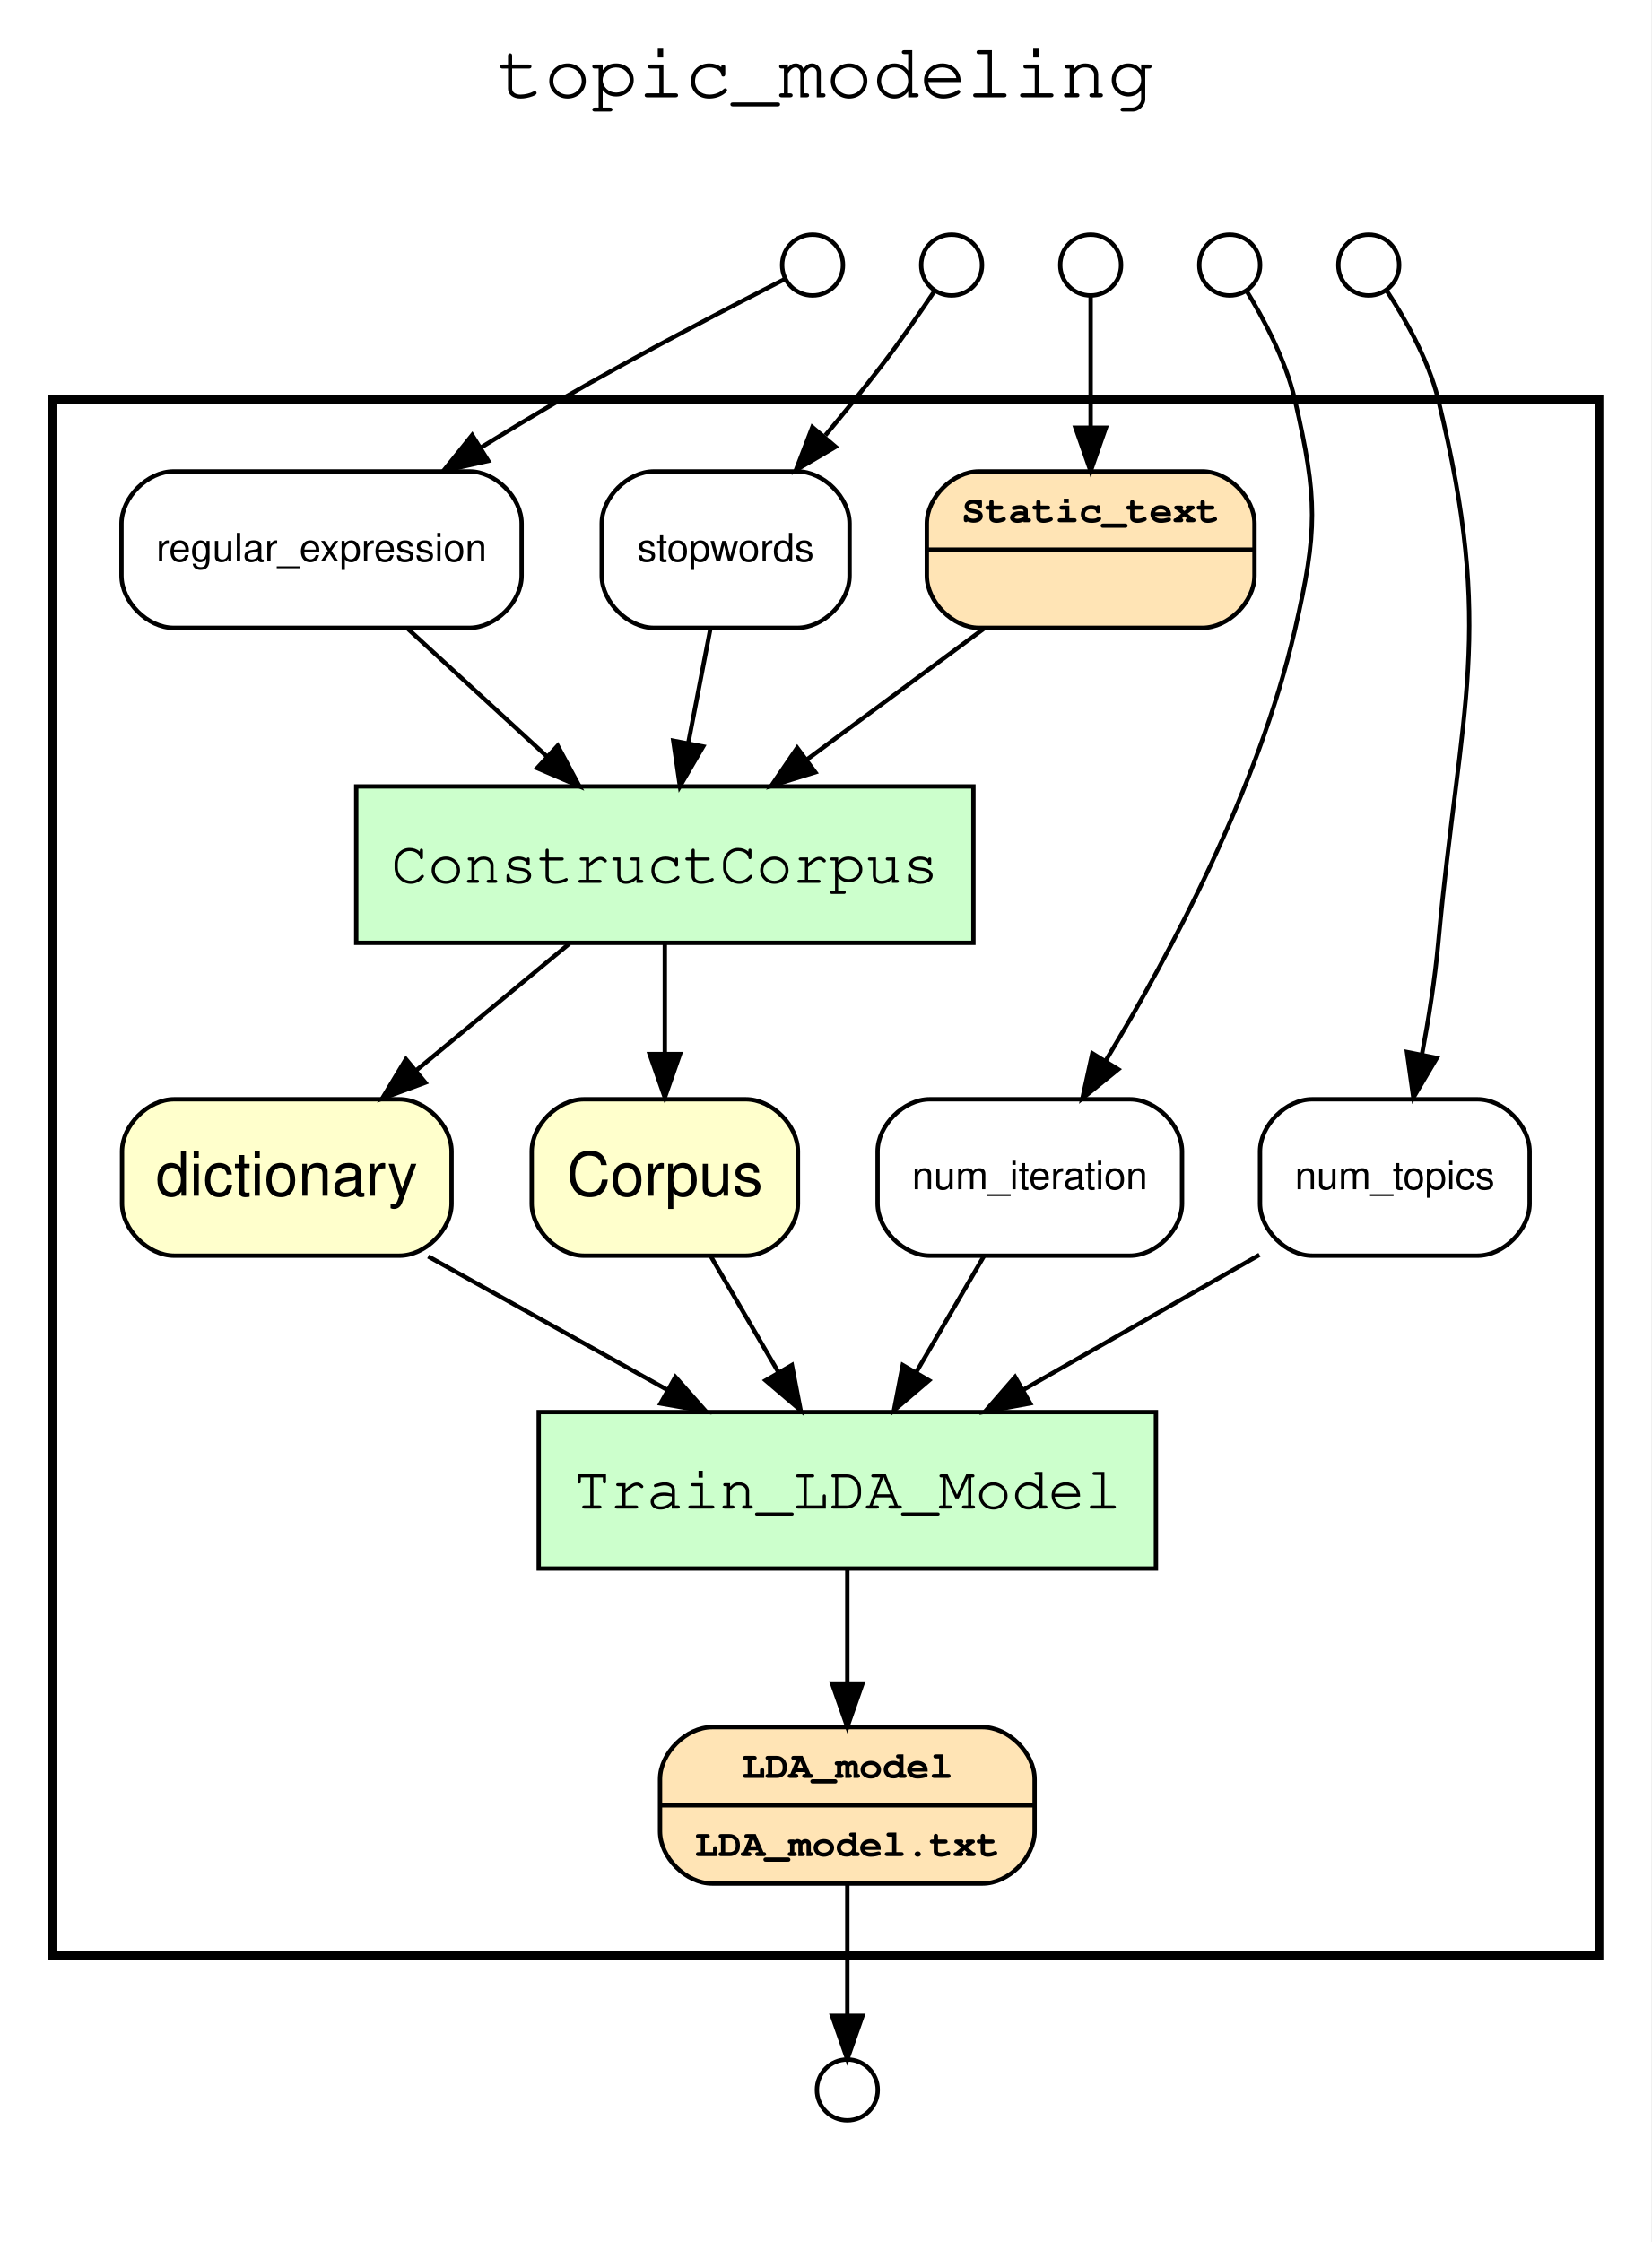
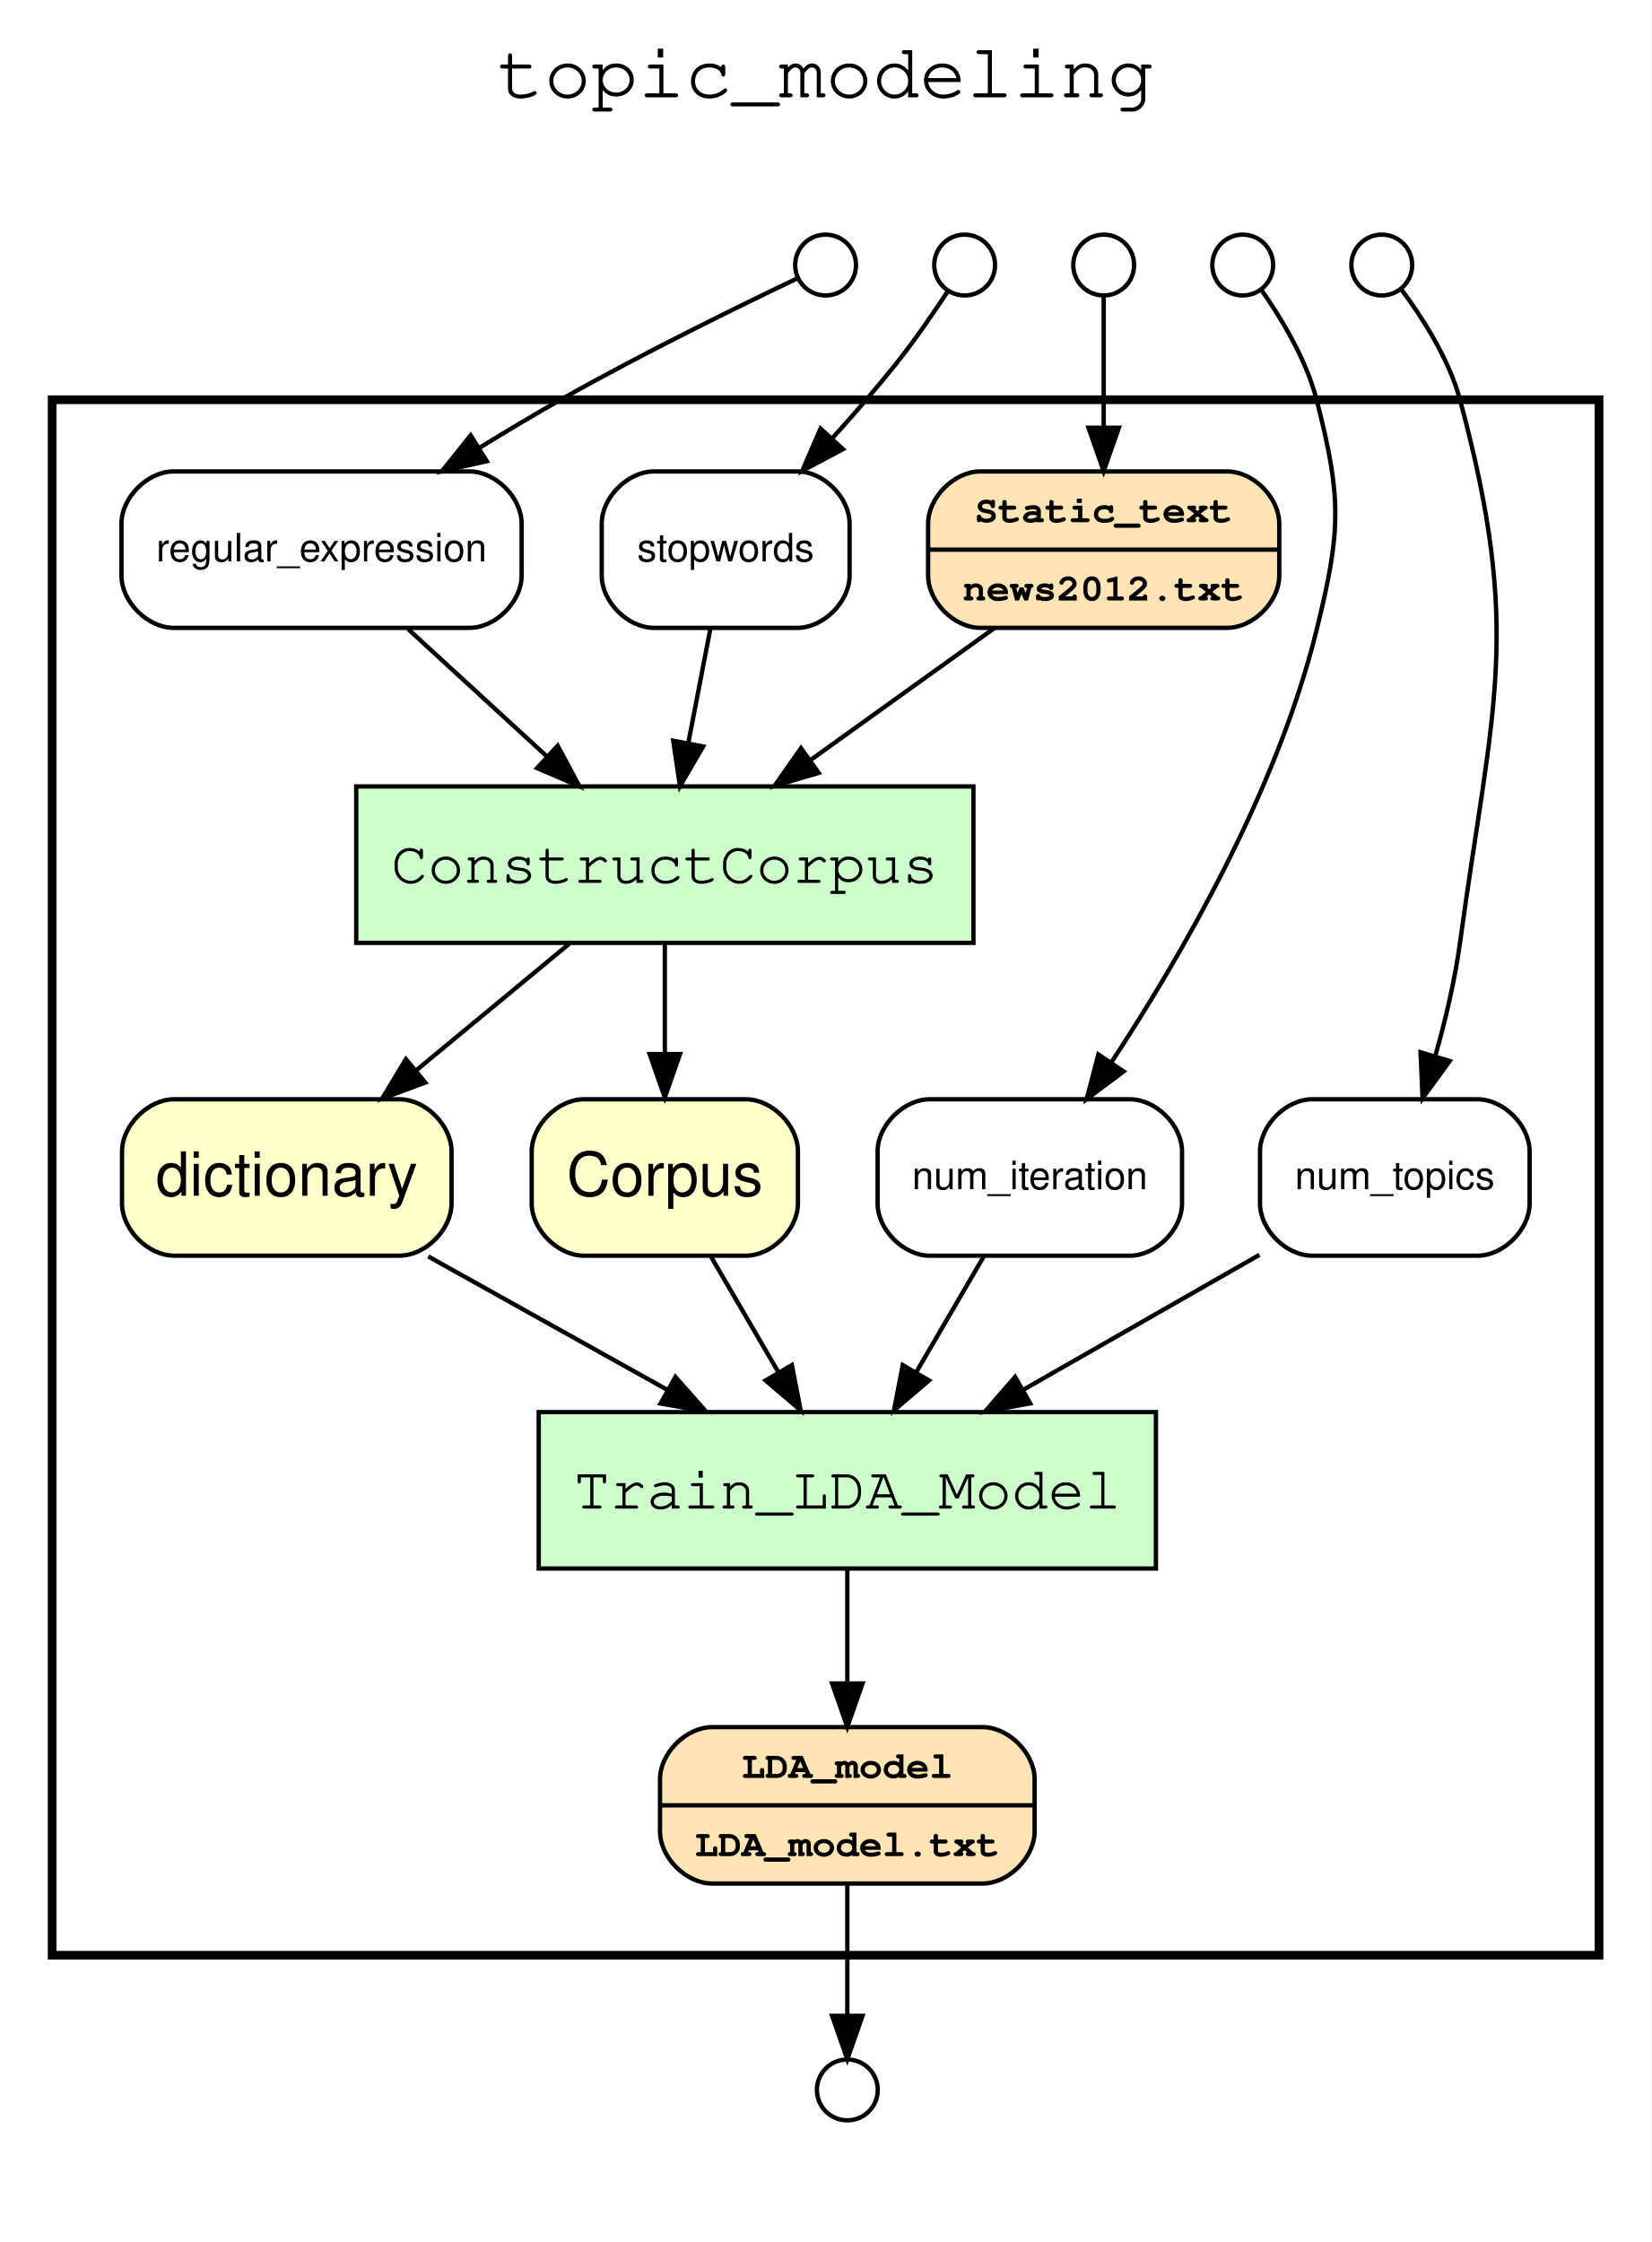
<svg xmlns="http://www.w3.org/2000/svg" width="380pt" height="516pt" viewBox="0.00 0.00 380.00 516.00">
  <g id="graph0" class="graph" transform="scale(1 1) rotate(0) translate(4 512)">
    <polygon fill="white" stroke="transparent" points="-4,4 -4,-512 376,-512 376,4 -4,4" />
    <text text-anchor="middle" x="186" y="-489.6" font-family="Courier,monospace" font-size="18.00">topic_modeling</text>
    <g id="clust1" class="cluster">
      <polygon fill="none" stroke="black" stroke-width="2" points="8,-62 8,-420 364,-420 364,-62 8,-62" />
    </g>
    <g id="clust2" class="cluster">
      <polygon fill="none" stroke="white" stroke-width="2" points="16,-70 16,-412 356,-412 356,-70 16,-70" />
    </g>
    <g id="clust3" class="cluster">
-       <polygon fill="none" stroke="white" stroke-width="2" points="160,-428 160,-474 334,-474 334,-428 160,-428" />
+       <polygon fill="none" stroke="white" stroke-width="2" points="163,-428 163,-474 337,-474 337,-428 163,-428" />
    </g>
    <g id="clust4" class="cluster">
-       <polygon fill="none" stroke="white" stroke-width="2" points="168,-436 168,-466 326,-466 326,-436 168,-436" />
+       <polygon fill="none" stroke="white" stroke-width="2" points="171,-436 171,-466 329,-466 329,-436 171,-436" />
    </g>
    <g id="clust5" class="cluster">
      <polygon fill="none" stroke="white" stroke-width="2" points="168,-8 168,-54 214,-54 214,-8 168,-8" />
    </g>
    <g id="clust6" class="cluster">
      <polygon fill="none" stroke="white" stroke-width="2" points="176,-16 176,-46 206,-46 206,-16 176,-16" />
    </g>
    <g id="node1" class="node">
      <polygon fill="#ccffcc" stroke="black" points="220.021,-331 77.98,-331 77.98,-295 220.021,-295 220.021,-331" />
      <text text-anchor="middle" x="149" y="-308.8" font-family="Courier,monospace" font-size="14.00">ConstructCorpus</text>
    </g>
    <g id="node3" class="node">
      <path fill="#ffffcc" stroke="black" d="M87.917,-259C87.917,-259 36.083,-259 36.083,-259 30.083,-259 24.083,-253 24.083,-247 24.083,-247 24.083,-235 24.083,-235 24.083,-229 30.083,-223 36.083,-223 36.083,-223 87.917,-223 87.917,-223 93.917,-223 99.917,-229 99.917,-235 99.917,-235 99.917,-247 99.917,-247 99.917,-253 93.917,-259 87.917,-259" />
      <text text-anchor="middle" x="62" y="-236.8" font-family="Helvetica,sans-Serif" font-size="14.00">dictionary</text>
    </g>
    <g id="edge8" class="edge">
      <path fill="none" stroke="black" d="M127.046,-294.831C116.331,-285.963 103.281,-275.164 91.691,-265.572" />
      <polygon fill="black" stroke="black" points="93.882,-262.842 83.947,-259.163 89.419,-268.235 93.882,-262.842" />
    </g>
    <g id="node4" class="node">
      <path fill="#ffffcc" stroke="black" d="M167.631,-259C167.631,-259 130.369,-259 130.369,-259 124.369,-259 118.369,-253 118.369,-247 118.369,-247 118.369,-235 118.369,-235 118.369,-229 124.369,-223 130.369,-223 130.369,-223 167.631,-223 167.631,-223 173.631,-223 179.631,-229 179.631,-235 179.631,-235 179.631,-247 179.631,-247 179.631,-253 173.631,-259 167.631,-259" />
      <text text-anchor="middle" x="149" y="-236.8" font-family="Helvetica,sans-Serif" font-size="14.00">Corpus</text>
    </g>
    <g id="edge9" class="edge">
      <path fill="none" stroke="black" d="M149,-294.831C149,-287.131 149,-277.974 149,-269.417" />
      <polygon fill="black" stroke="black" points="152.5,-269.413 149,-259.413 145.5,-269.413 152.5,-269.413" />
    </g>
    <g id="node2" class="node">
      <polygon fill="#ccffcc" stroke="black" points="262.021,-187 119.979,-187 119.979,-151 262.021,-151 262.021,-187" />
      <text text-anchor="middle" x="191" y="-164.8" font-family="Courier,monospace" font-size="14.00">Train_LDA_Model</text>
    </g>
    <g id="node6" class="node">
      <path fill="#ffe4b5" stroke="black" d="M159.894,-78.5C159.894,-78.5 222.106,-78.5 222.106,-78.5 228.106,-78.5 234.106,-84.5 234.106,-90.5 234.106,-90.5 234.106,-102.5 234.106,-102.5 234.106,-108.5 228.106,-114.5 222.106,-114.5 222.106,-114.5 159.894,-114.5 159.894,-114.5 153.894,-114.5 147.894,-108.5 147.894,-102.5 147.894,-102.5 147.894,-90.5 147.894,-90.5 147.894,-84.5 153.894,-78.5 159.894,-78.5" />
      <text text-anchor="middle" x="191" y="-102.8" font-family="Courier,monospace" font-weight="bold" font-size="9.00">LDA_model</text>
      <polyline fill="none" stroke="black" points="147.894,-96.5 234.106,-96.5 " />
      <text text-anchor="start" x="155.894" y="-84.8" font-family="Courier,monospace" font-weight="bold" font-size="9.00">LDA_model.txt</text>
    </g>
    <g id="edge10" class="edge">
      <path fill="none" stroke="black" d="M191,-150.705C191,-142.832 191,-133.447 191,-124.717" />
      <polygon fill="black" stroke="black" points="194.5,-124.538 191,-114.538 187.5,-124.538 194.5,-124.538" />
    </g>
    <g id="edge4" class="edge">
      <path fill="none" stroke="black" d="M94.552,-222.831C111.205,-213.537 131.659,-202.121 149.439,-192.197" />
      <polygon fill="black" stroke="black" points="151.432,-195.093 158.458,-187.163 148.02,-188.98 151.432,-195.093" />
    </g>
    <g id="edge3" class="edge">
      <path fill="none" stroke="black" d="M159.598,-222.831C164.288,-214.792 169.903,-205.167 175.08,-196.292" />
      <polygon fill="black" stroke="black" points="178.243,-197.815 180.259,-187.413 172.197,-194.288 178.243,-197.815" />
    </g>
    <g id="node5" class="node">
-       <path fill="#ffe4b5" stroke="black" d="M221.295,-367.5C221.295,-367.5 272.705,-367.5 272.705,-367.5 278.705,-367.5 284.705,-373.5 284.705,-379.5 284.705,-379.5 284.705,-391.5 284.705,-391.5 284.705,-397.5 278.705,-403.5 272.705,-403.5 272.705,-403.5 221.295,-403.5 221.295,-403.5 215.295,-403.5 209.295,-397.5 209.295,-391.5 209.295,-391.5 209.295,-379.5 209.295,-379.5 209.295,-373.5 215.295,-367.5 221.295,-367.5" />
-       <text text-anchor="middle" x="247" y="-391.8" font-family="Courier,monospace" font-weight="bold" font-size="9.00">Static_text</text>
-       <polyline fill="none" stroke="black" points="209.295,-385.5 284.705,-385.5 " />
-       <text text-anchor="middle" x="247" y="-373.8" font-family="Courier,monospace" font-weight="bold" font-size="9.00"> </text>
+       <path fill="#ffe4b5" stroke="black" d="M221.595,-367.5C221.595,-367.5 278.405,-367.5 278.405,-367.5 284.405,-367.5 290.405,-373.5 290.405,-379.5 290.405,-379.5 290.405,-391.5 290.405,-391.5 290.405,-397.5 284.405,-403.5 278.405,-403.5 278.405,-403.5 221.595,-403.5 221.595,-403.5 215.595,-403.5 209.595,-397.5 209.595,-391.5 209.595,-391.5 209.595,-379.5 209.595,-379.5 209.595,-373.5 215.595,-367.5 221.595,-367.5" />
+       <text text-anchor="middle" x="250" y="-391.8" font-family="Courier,monospace" font-weight="bold" font-size="9.00">Static_text</text>
+       <polyline fill="none" stroke="black" points="209.595,-385.5 290.405,-385.5 " />
+       <text text-anchor="start" x="217.595" y="-373.8" font-family="Courier,monospace" font-weight="bold" font-size="9.00">news2012.txt</text>
    </g>
    <g id="edge7" class="edge">
-       <path fill="none" stroke="black" d="M222.523,-367.392C210.129,-358.223 194.914,-346.967 181.547,-337.078" />
-       <polygon fill="black" stroke="black" points="183.625,-334.262 173.504,-331.128 179.462,-339.889 183.625,-334.262" />
+       <path fill="none" stroke="black" d="M224.774,-367.392C212,-358.223 196.319,-346.967 182.543,-337.078" />
+       <polygon fill="black" stroke="black" points="184.419,-334.116 174.254,-331.128 180.337,-339.803 184.419,-334.116" />
    </g>
    <g id="node16" class="node">
      <ellipse fill="none" stroke="black" cx="191" cy="-31" rx="7" ry="7" />
    </g>
    <g id="edge16" class="edge">
      <path fill="none" stroke="black" d="M191,-78.255C191,-68.886 191,-57.533 191,-48.303" />
      <polygon fill="black" stroke="black" points="194.5,-48.056 191,-38.056 187.5,-48.056 194.5,-48.056" />
    </g>
    <g id="node7" class="node">
      <path fill="#ffffff" stroke="black" d="M179.519,-403.5C179.519,-403.5 146.481,-403.5 146.481,-403.5 140.481,-403.5 134.481,-397.5 134.481,-391.5 134.481,-391.5 134.481,-379.5 134.481,-379.5 134.481,-373.5 140.481,-367.5 146.481,-367.5 146.481,-367.5 179.519,-367.5 179.519,-367.5 185.519,-367.5 191.519,-373.5 191.519,-379.5 191.519,-379.5 191.519,-391.5 191.519,-391.5 191.519,-397.5 185.519,-403.5 179.519,-403.5" />
      <text text-anchor="middle" x="163" y="-382.8" font-family="Helvetica,sans-Serif" font-size="9.00">stopwords</text>
    </g>
    <g id="edge6" class="edge">
      <path fill="none" stroke="black" d="M159.467,-367.205C157.93,-359.245 156.095,-349.741 154.393,-340.929" />
      <polygon fill="black" stroke="black" points="157.816,-340.193 152.483,-331.038 150.943,-341.52 157.816,-340.193" />
    </g>
    <g id="node8" class="node">
      <path fill="#ffffff" stroke="black" d="M104.045,-403.5C104.045,-403.5 35.955,-403.5 35.955,-403.5 29.955,-403.5 23.955,-397.5 23.955,-391.5 23.955,-391.5 23.955,-379.5 23.955,-379.5 23.955,-373.5 29.955,-367.5 35.955,-367.5 35.955,-367.5 104.045,-367.5 104.045,-367.5 110.045,-367.5 116.045,-373.5 116.045,-379.5 116.045,-379.5 116.045,-391.5 116.045,-391.5 116.045,-397.5 110.045,-403.5 104.045,-403.5" />
      <text text-anchor="middle" x="70" y="-382.8" font-family="Helvetica,sans-Serif" font-size="9.00">regular_expression</text>
    </g>
    <g id="edge5" class="edge">
      <path fill="none" stroke="black" d="M89.935,-367.205C99.645,-358.294 111.466,-347.446 121.974,-337.802" />
      <polygon fill="black" stroke="black" points="124.344,-340.378 129.345,-331.038 119.611,-335.221 124.344,-340.378" />
    </g>
    <g id="node9" class="node">
      <path fill="#ffffff" stroke="black" d="M256.033,-259C256.033,-259 209.967,-259 209.967,-259 203.967,-259 197.967,-253 197.967,-247 197.967,-247 197.967,-235 197.967,-235 197.967,-229 203.967,-223 209.967,-223 209.967,-223 256.033,-223 256.033,-223 262.033,-223 268.033,-229 268.033,-235 268.033,-235 268.033,-247 268.033,-247 268.033,-253 262.033,-259 256.033,-259" />
      <text text-anchor="middle" x="233" y="-238.3" font-family="Helvetica,sans-Serif" font-size="9.00">num_iteration</text>
    </g>
    <g id="edge2" class="edge">
      <path fill="none" stroke="black" d="M222.402,-222.831C217.712,-214.792 212.097,-205.167 206.92,-196.292" />
      <polygon fill="black" stroke="black" points="209.803,-194.288 201.741,-187.413 203.757,-197.815 209.803,-194.288" />
    </g>
    <g id="node10" class="node">
      <path fill="#ffffff" stroke="black" d="M336.024,-259C336.024,-259 297.976,-259 297.976,-259 291.976,-259 285.976,-253 285.976,-247 285.976,-247 285.976,-235 285.976,-235 285.976,-229 291.976,-223 297.976,-223 297.976,-223 336.024,-223 336.024,-223 342.024,-223 348.024,-229 348.024,-235 348.024,-235 348.024,-247 348.024,-247 348.024,-253 342.024,-259 336.024,-259" />
      <text text-anchor="middle" x="317" y="-238.3" font-family="Helvetica,sans-Serif" font-size="9.00">num_topics</text>
    </g>
    <g id="edge1" class="edge">
      <path fill="none" stroke="black" d="M285.854,-223.202C269.471,-213.84 249.187,-202.25 231.587,-192.193" />
      <polygon fill="black" stroke="black" points="233.082,-189.016 222.663,-187.093 229.609,-195.093 233.082,-189.016" />
    </g>
    <g id="node11" class="node">
-       <ellipse fill="none" stroke="black" cx="247" cy="-451" rx="7" ry="7" />
+       <ellipse fill="none" stroke="black" cx="250" cy="-451" rx="7" ry="7" />
    </g>
    <g id="edge11" class="edge">
-       <path fill="none" stroke="black" d="M247,-443.99C247,-436.738 247,-424.935 247,-413.824" />
-       <polygon fill="black" stroke="black" points="250.5,-413.555 247,-403.555 243.5,-413.555 250.5,-413.555" />
+       <path fill="none" stroke="black" d="M250,-443.99C250,-436.738 250,-424.935 250,-413.824" />
+       <polygon fill="black" stroke="black" points="253.5,-413.555 250,-403.555 246.5,-413.555 253.5,-413.555" />
    </g>
    <g id="node12" class="node">
-       <ellipse fill="none" stroke="black" cx="215" cy="-451" rx="7" ry="7" />
+       <ellipse fill="none" stroke="black" cx="218" cy="-451" rx="7" ry="7" />
    </g>
    <g id="edge12" class="edge">
-       <path fill="none" stroke="black" d="M210.943,-444.834C207.797,-440.137 203.268,-433.554 199,-428 194.901,-422.667 190.371,-417.094 185.948,-411.805" />
-       <polygon fill="black" stroke="black" points="188.299,-409.166 179.162,-403.804 182.961,-413.694 188.299,-409.166" />
+       <path fill="none" stroke="black" d="M214.006,-444.785C210.893,-440.062 206.378,-433.468 202,-428 197.542,-422.433 192.547,-416.674 187.657,-411.261" />
+       <polygon fill="black" stroke="black" points="189.991,-408.628 180.644,-403.64 184.84,-413.368 189.991,-408.628" />
    </g>
    <g id="node13" class="node">
-       <ellipse fill="none" stroke="black" cx="183" cy="-451" rx="7" ry="7" />
+       <ellipse fill="none" stroke="black" cx="186" cy="-451" rx="7" ry="7" />
    </g>
    <g id="edge13" class="edge">
-       <path fill="none" stroke="black" d="M176.483,-447.704C165.664,-442.191 143.371,-430.654 125,-420 119.038,-416.543 112.787,-412.769 106.725,-409.027" />
-       <polygon fill="black" stroke="black" points="108.371,-405.929 98.034,-403.608 104.668,-411.869 108.371,-405.929" />
+       <path fill="none" stroke="black" d="M179.488,-447.929C168.222,-442.564 144.434,-431.004 125,-420 118.937,-416.567 112.596,-412.781 106.463,-409.011" />
+       <polygon fill="black" stroke="black" points="108.024,-405.86 97.686,-403.545 104.324,-411.802 108.024,-405.86" />
    </g>
    <g id="node14" class="node">
-       <ellipse fill="none" stroke="black" cx="279" cy="-451" rx="7" ry="7" />
+       <ellipse fill="none" stroke="black" cx="282" cy="-451" rx="7" ry="7" />
    </g>
    <g id="edge14" class="edge">
-       <path fill="none" stroke="black" d="M282.844,-445.125C286.538,-439.103 291.863,-429.324 294,-420 299.263,-397.04 299.265,-389.96 294,-367 285.666,-330.661 265.417,-292.629 250.524,-267.982" />
-       <polygon fill="black" stroke="black" points="253.347,-265.892 245.115,-259.222 247.391,-269.57 253.347,-265.892" />
+       <path fill="none" stroke="black" d="M286.351,-445.205C290.531,-439.245 296.563,-429.514 299,-420 304.846,-397.181 304.628,-389.873 299,-367 289.909,-330.053 267.853,-291.938 251.732,-267.444" />
+       <polygon fill="black" stroke="black" points="254.581,-265.409 246.096,-259.064 248.772,-269.315 254.581,-265.409" />
    </g>
    <g id="node15" class="node">
-       <ellipse fill="none" stroke="black" cx="311" cy="-451" rx="7" ry="7" />
+       <ellipse fill="none" stroke="black" cx="314" cy="-451" rx="7" ry="7" />
    </g>
    <g id="edge15" class="edge">
-       <path fill="none" stroke="black" d="M315.098,-445.164C319.035,-439.172 324.713,-429.417 327,-420 340.11,-366.014 332.079,-350.323 327,-295 326.228,-286.588 324.792,-277.532 323.245,-269.284" />
-       <polygon fill="black" stroke="black" points="326.658,-268.499 321.267,-259.378 319.793,-269.87 326.658,-268.499" />
+       <path fill="none" stroke="black" d="M318.603,-445.248C323.027,-439.321 329.411,-429.615 332,-420 346.445,-366.355 339.503,-350.047 332,-295 330.823,-286.364 328.633,-277.16 326.283,-268.843" />
+       <polygon fill="black" stroke="black" points="329.626,-267.804 323.395,-259.235 322.922,-269.82 329.626,-267.804" />
    </g>
  </g>
</svg>
